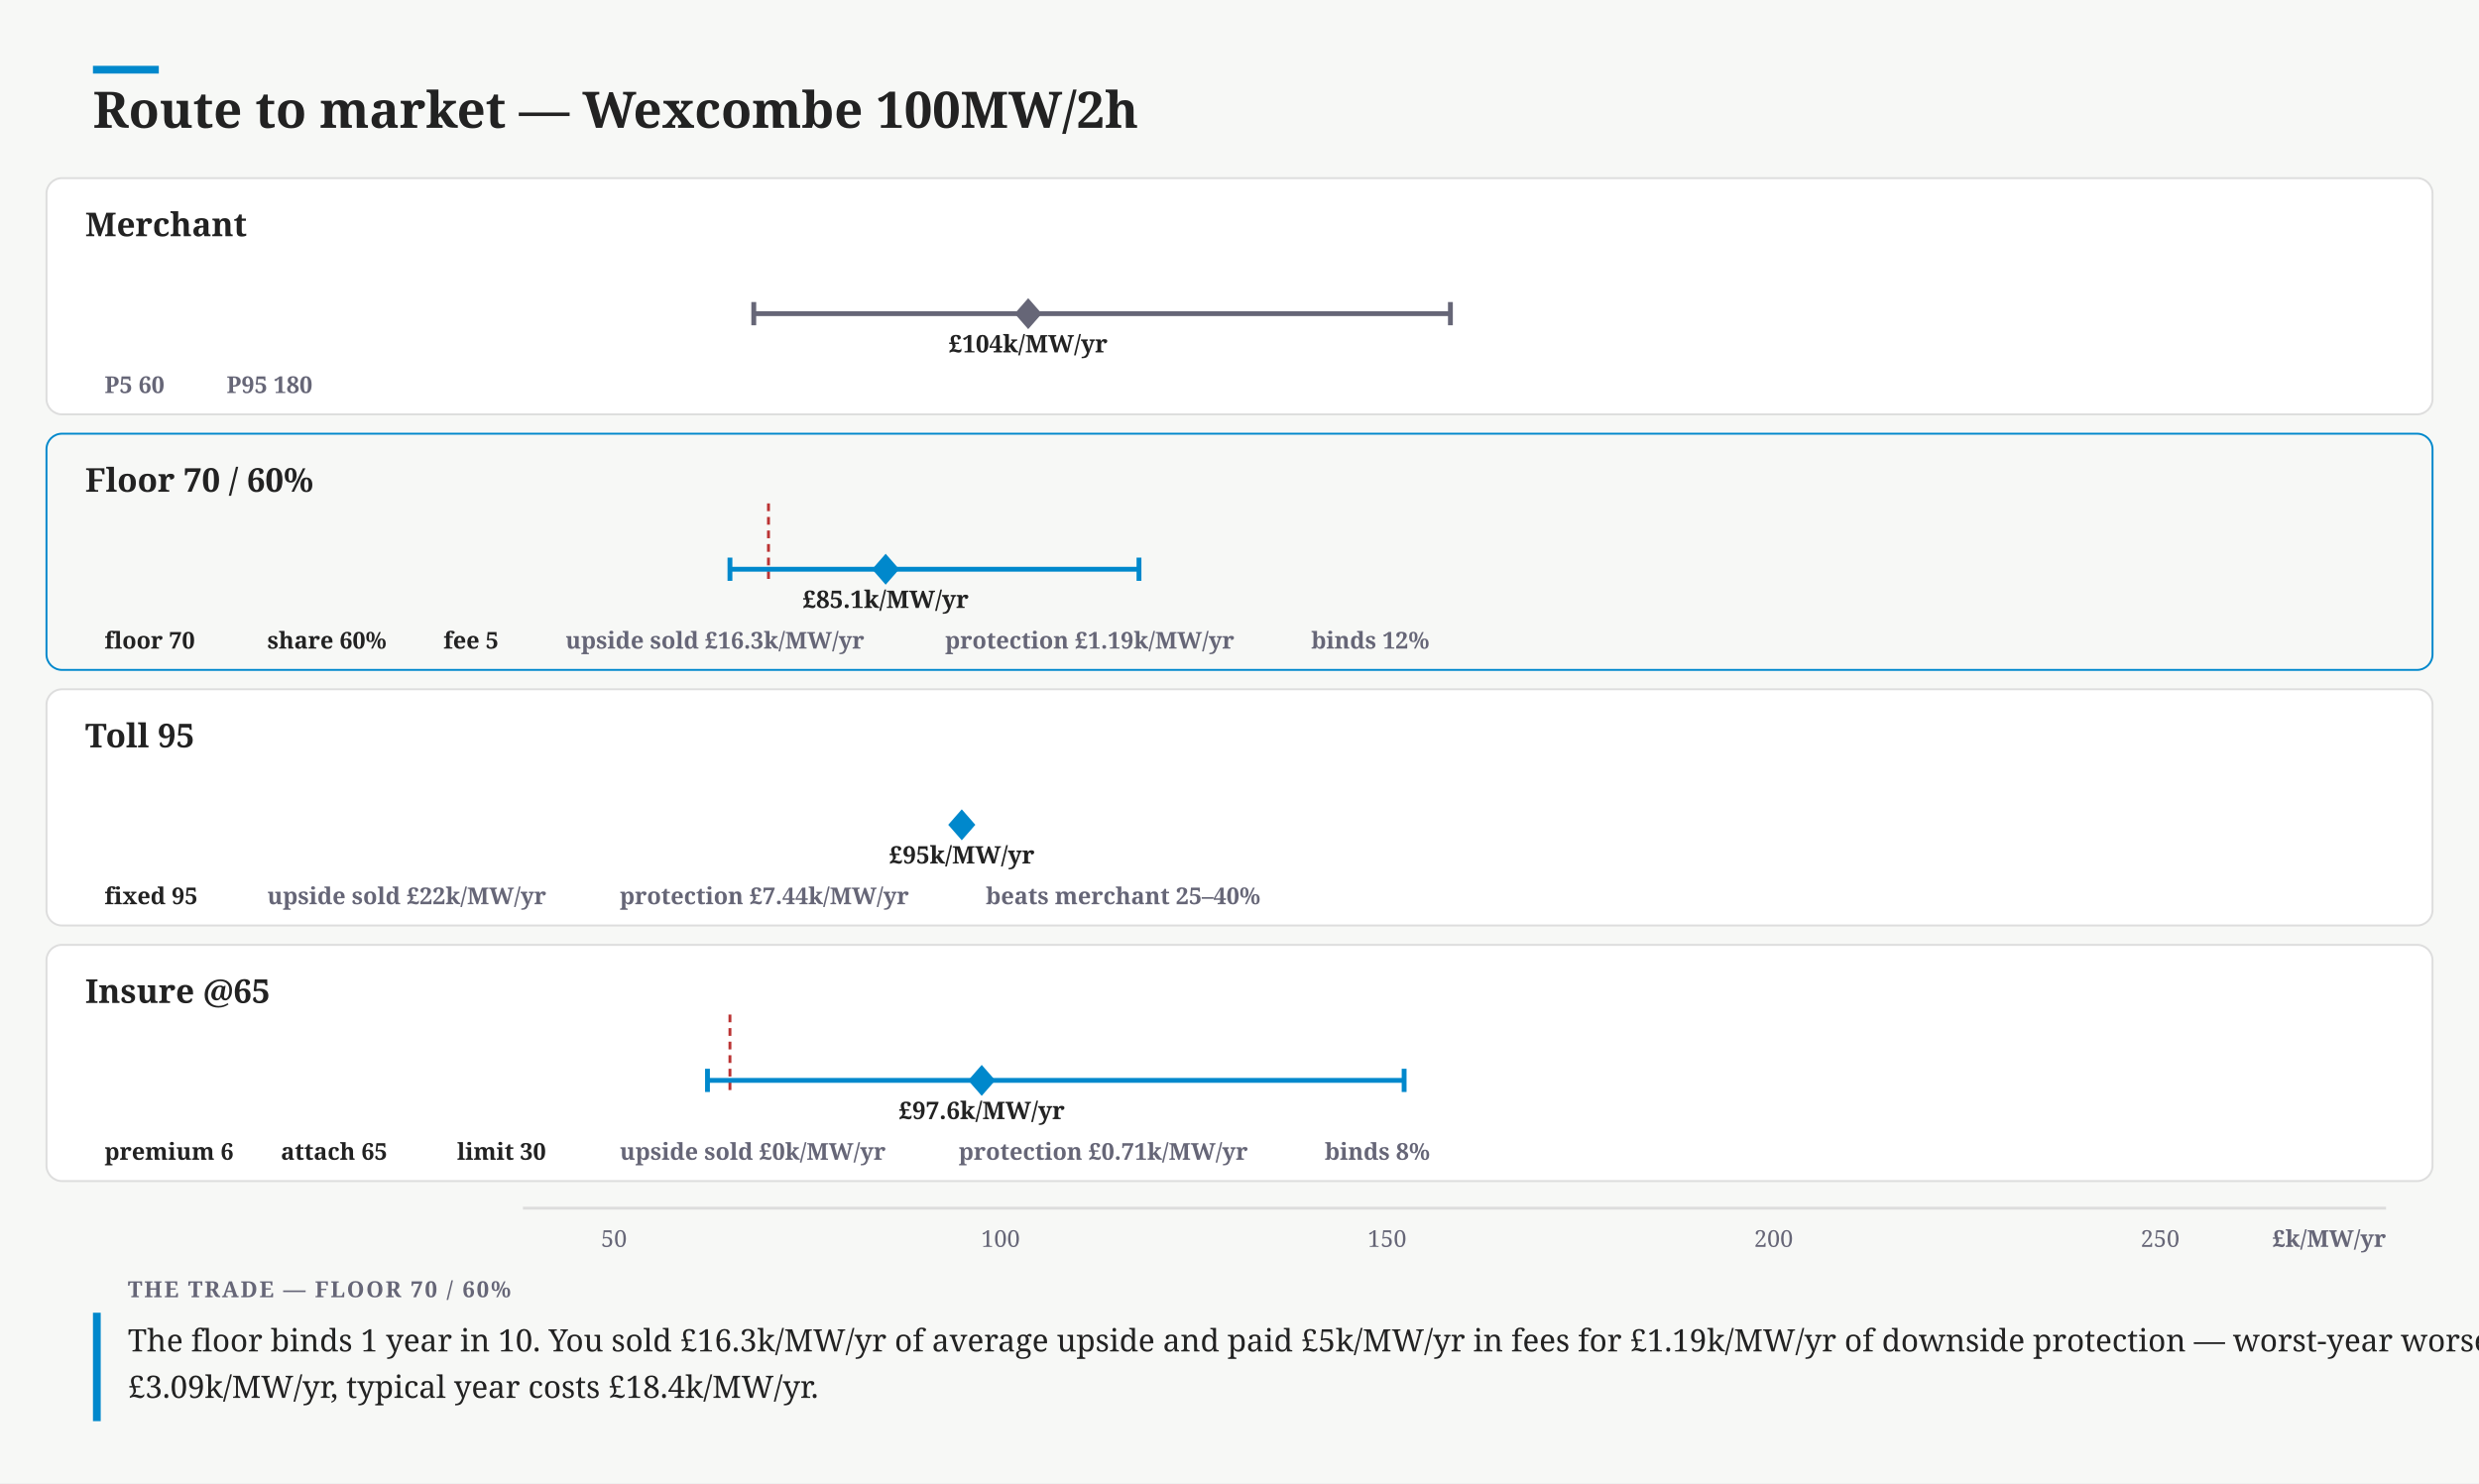
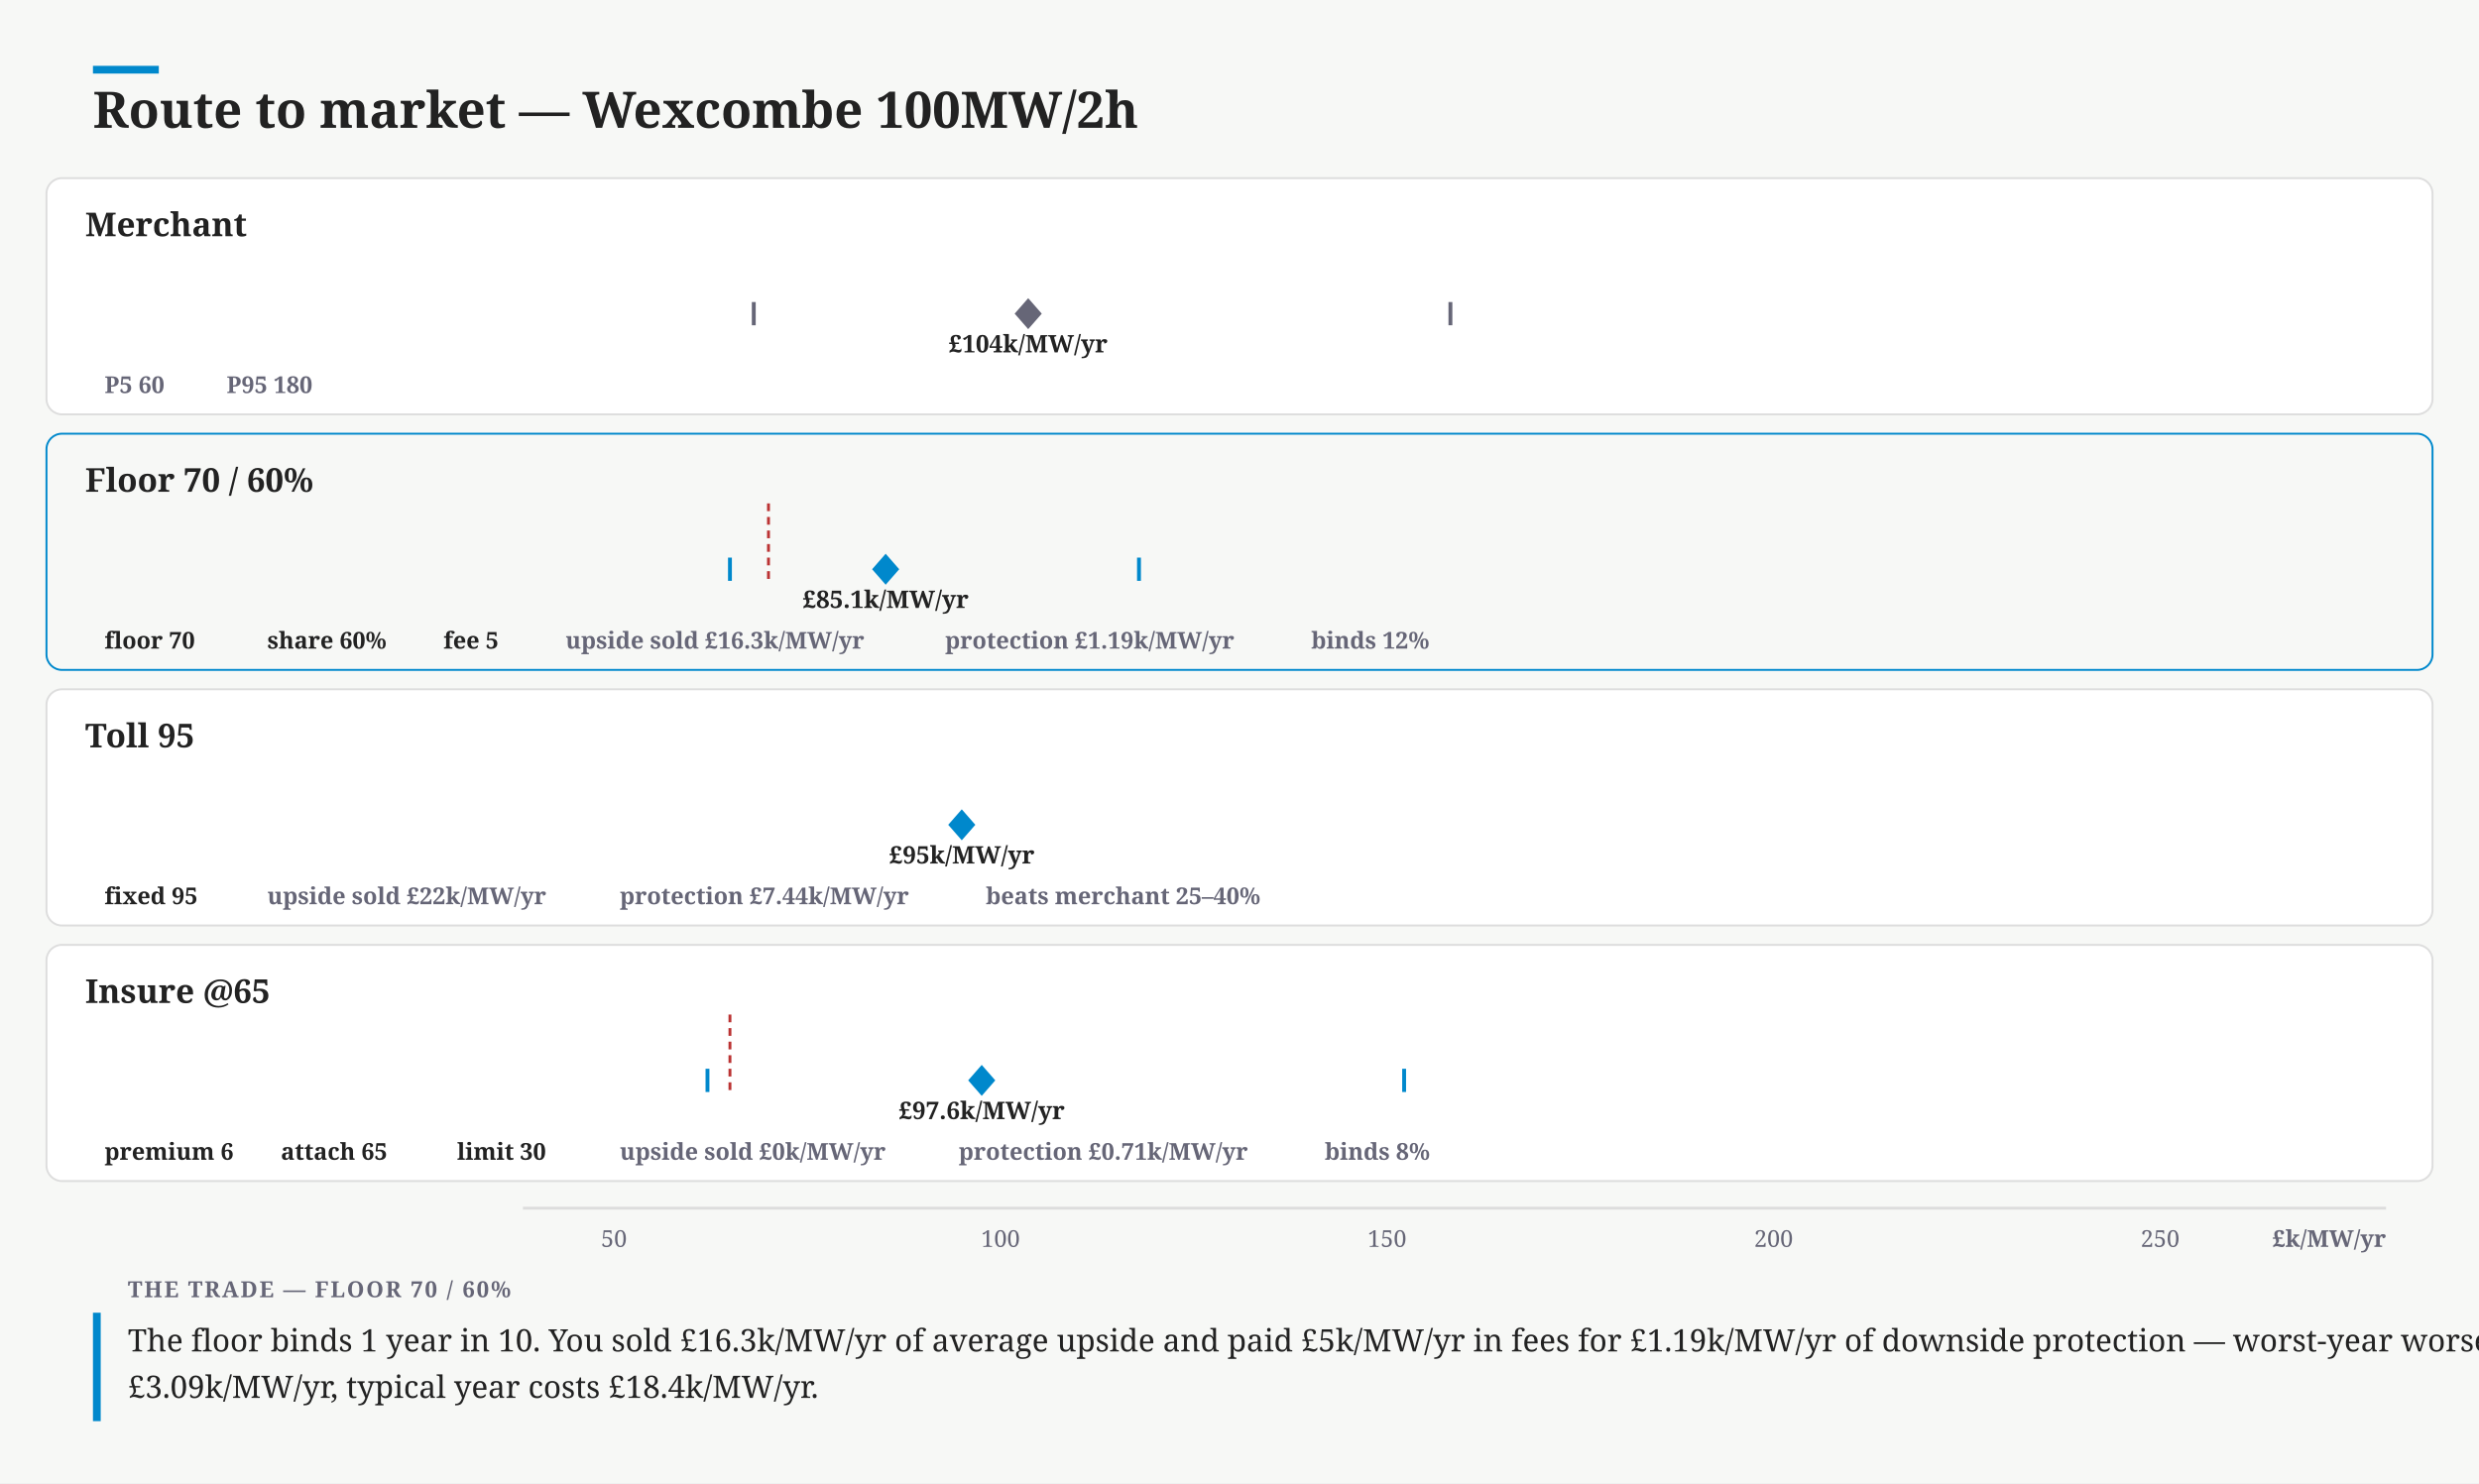
<svg xmlns="http://www.w3.org/2000/svg" width="1280" height="766" viewBox="0 0 1280 766" font-family="Charter,Georgia,serif">
  <rect width="1280" height="766" fill="#f7f8f6" />
  <rect x="48" y="34" width="34" height="4" fill="#08c" />
  <text x="48" y="66" font-size="26" font-weight="700" fill="#222">Route to market — Wexcombe 100MW/2h</text>
  <rect x="24" y="92" width="1232" height="122" rx="8" fill="#fff" stroke="#ddd" />
  <text x="44" y="122" font-size="17" font-weight="700" fill="#222">Merchant</text>
  <path d="M270.0 162 L277.5 159.2 L292.5 159.8 L307.6 157.9 L322.6 156.8 L337.6 154.1 L352.7 151.1 L367.7 150.2 L382.7 145.0 L397.8 143.3 L412.8 137.5 L427.8 138.6 L442.9 136.3 L457.9 132.0 L472.9 132.8 L488.0 134.8 L503.0 135.6 L518.0 135.8 L533.0 135.9 L548.1 137.8 L563.1 135.7 L578.1 139.4 L593.2 141.5 L608.2 141.3 L623.2 143.3 L638.3 145.2 L653.3 147.1 L668.3 148.5 L683.4 150.6 L698.4 151.4 L713.4 150.7 L728.5 153.8 L743.5 154.5 L758.5 155.3 L773.5 155.9 L788.6 157.4 L803.6 158.1 L818.6 157.8 L833.7 158.1 L848.7 158.2 L863.7 158.9 L878.8 159.1 L893.8 160.1 L908.8 159.9 L923.9 159.9 L938.9 159.7 L953.9 160.6 L969.0 160.8 L984.0 160.7 L999.0 161.1 L1014.0 160.5 L1029.1 161.5 L1044.1 161.5 L1059.1 161.7 L1074.2 161.6 L1089.2 161.6 L1104.2 161.6 L1119.3 161.5 L1134.3 161.7 L1149.3 161.8 L1164.4 161.8 L1179.4 161.8 L1194.4 161.9 L1209.5 161.9 L1224.5 160.6 L1232.0 162 Z" fill="none" stroke="none" />
-   <line x1="389.2" y1="162" x2="748.9" y2="162" stroke="#667" stroke-width="2.5" />
-   <line x1="389.2" y1="156" x2="389.2" y2="168" stroke="#667" stroke-width="2.5" />
-   <line x1="748.9" y1="156" x2="748.9" y2="168" stroke="#667" stroke-width="2.5" />
+   <rect x="389.2" y="156.5" width="359.7" height="11" rx="5.5" fill="none" />
+   <line x1="389.2" y1="156" x2="389.2" y2="168" stroke="#667" stroke-width="2" />
+   <line x1="748.9" y1="156" x2="748.9" y2="168" stroke="#667" stroke-width="2" />
  <path d="M530.9 154 l7 8 l-7 8 l-7 -8 Z" fill="#667" />
  <text x="530.86" y="182" font-size="12.5" font-weight="600" text-anchor="middle" fill="#222">£104k/MW/yr</text>
  <g>
    <rect x="44.0" y="188" width="55.0" height="22" rx="11" fill="none" />
    <text x="54" y="203" font-size="12" font-weight="600" fill="#667">P5 60</text>
  </g>
  <g>
    <rect x="107.0" y="188" width="69.0" height="22" rx="11" fill="none" />
    <text x="117" y="203" font-size="12" font-weight="600" fill="#667">P95 180</text>
  </g>
  <rect x="24" y="224" width="1232" height="122" rx="8" fill="none" stroke="#08c" />
  <text x="44" y="254" font-size="17" font-weight="700" fill="#222">Floor 70 / 60%</text>
  <rect x="270" y="264" width="126.8" height="30" fill="none" />
  <line x1="396.8" y1="260" x2="396.8" y2="300" stroke="#b33" stroke-width="1.5" stroke-dasharray="4 3" />
  <path d="M270.0 294 L277.5 294.0 L292.5 294.0 L307.6 294.0 L322.6 294.0 L337.6 294.0 L352.7 294.0 L367.7 294.0 L382.7 264.0 L397.8 282.1 L412.8 280.3 L427.8 280.3 L442.9 281.1 L457.9 281.6 L472.9 281.7 L488.0 283.0 L503.0 284.3 L518.0 285.6 L533.0 286.8 L548.1 288.4 L563.1 288.7 L578.1 290.2 L593.2 290.6 L608.2 291.4 L623.2 292.0 L638.3 292.1 L653.3 292.4 L668.3 292.7 L683.4 293.0 L698.4 293.0 L713.4 293.3 L728.5 293.4 L743.5 293.4 L758.5 293.7 L773.5 293.8 L788.6 293.8 L803.6 293.8 L818.6 293.8 L833.7 293.9 L848.7 293.9 L863.7 294.0 L878.8 293.9 L893.8 293.9 L908.8 294.0 L923.9 294.0 L938.9 294.0 L953.9 294.0 L969.0 294.0 L984.0 294.0 L999.0 294.0 L1014.0 294.0 L1029.1 294.0 L1044.1 294.0 L1059.1 294.0 L1074.2 294.0 L1089.2 294.0 L1104.2 294.0 L1119.3 294.0 L1134.3 294.0 L1149.3 294.0 L1164.4 294.0 L1179.4 294.0 L1194.4 294.0 L1209.5 294.0 L1224.5 293.9 L1232.0 294 Z" fill="none" stroke="none" />
-   <line x1="376.9" y1="294" x2="588.1" y2="294" stroke="#08c" stroke-width="2.5" />
-   <line x1="376.9" y1="288" x2="376.9" y2="300" stroke="#08c" stroke-width="2.5" />
-   <line x1="588.1" y1="288" x2="588.1" y2="300" stroke="#08c" stroke-width="2.5" />
+   <rect x="376.9" y="288.5" width="211.3" height="11" rx="5.5" fill="none" />
+   <line x1="376.9" y1="288" x2="376.9" y2="300" stroke="#08c" stroke-width="2" />
+   <line x1="588.1" y1="288" x2="588.1" y2="300" stroke="#08c" stroke-width="2" />
  <path d="M457.3 286 l7 8 l-7 8 l-7 -8 Z" fill="#08c" />
  <text x="457.29" y="314" font-size="12.5" font-weight="600" text-anchor="middle" fill="#222">£85.1k/MW/yr</text>
  <g>
    <rect x="44.0" y="320" width="76.0" height="22" rx="11" fill="none" />
    <text x="54" y="335" font-size="12" font-weight="600" fill="#222">floor 70</text>
  </g>
  <g>
    <rect x="128.0" y="320" width="83.0" height="22" rx="11" fill="none" />
    <text x="138" y="335" font-size="12" font-weight="600" fill="#222">share 60%</text>
  </g>
  <g>
    <rect x="219.0" y="320" width="55.0" height="22" rx="11" fill="none" />
    <text x="229" y="335" font-size="12" font-weight="600" fill="#222">fee 5</text>
  </g>
  <g>
    <rect x="282.0" y="320" width="188.0" height="22" rx="11" fill="none" />
    <text x="292" y="335" font-size="12" font-weight="600" fill="#667">upside sold £16.3k/MW/yr</text>
  </g>
  <g>
    <rect x="478.0" y="320" width="181.0" height="22" rx="11" fill="none" />
    <text x="488" y="335" font-size="12" font-weight="600" fill="#667">protection £1.19k/MW/yr</text>
  </g>
  <g>
    <rect x="667.0" y="320" width="83.0" height="22" rx="11" fill="none" />
    <text x="677" y="335" font-size="12" font-weight="600" fill="#667">binds 12%</text>
  </g>
  <rect x="24" y="356" width="1232" height="122" rx="8" fill="#fff" stroke="#ddd" />
  <text x="44" y="386" font-size="17" font-weight="700" fill="#222">Toll 95</text>
-   <line x1="496.6" y1="426" x2="496.6" y2="426" stroke="#08c" stroke-width="2.5" />
-   <line x1="496.6" y1="420" x2="496.6" y2="432" stroke="#08c" stroke-width="2.5" />
-   <line x1="496.6" y1="420" x2="496.6" y2="432" stroke="#08c" stroke-width="2.5" />
+   <rect x="496.6" y="420.5" width="0.0" height="11" rx="5.5" fill="none" />
+   <line x1="496.6" y1="420" x2="496.6" y2="432" stroke="#08c" stroke-width="2" />
+   <line x1="496.6" y1="420" x2="496.6" y2="432" stroke="#08c" stroke-width="2" />
  <path d="M496.6 418 l7 8 l-7 8 l-7 -8 Z" fill="#08c" />
  <text x="496.63" y="446" font-size="12.5" font-weight="600" text-anchor="middle" fill="#222">£95k/MW/yr</text>
  <g>
    <rect x="44.0" y="452" width="76.0" height="22" rx="11" fill="none" />
    <text x="54" y="467" font-size="12" font-weight="600" fill="#222">fixed 95</text>
  </g>
  <g>
    <rect x="128.0" y="452" width="174.0" height="22" rx="11" fill="none" />
    <text x="138" y="467" font-size="12" font-weight="600" fill="#667">upside sold £22k/MW/yr</text>
  </g>
  <g>
    <rect x="310.0" y="452" width="181.0" height="22" rx="11" fill="none" />
    <text x="320" y="467" font-size="12" font-weight="600" fill="#667">protection £7.44k/MW/yr</text>
  </g>
  <g>
    <rect x="499.0" y="452" width="167.0" height="22" rx="11" fill="none" />
    <text x="509" y="467" font-size="12" font-weight="600" fill="#667">beats merchant 25–40%</text>
  </g>
  <rect x="24" y="488" width="1232" height="122" rx="8" fill="#fff" stroke="#ddd" />
  <text x="44" y="518" font-size="17" font-weight="700" fill="#222">Insure @65</text>
  <rect x="270" y="528" width="106.9" height="30" fill="none" />
  <line x1="376.9" y1="524" x2="376.9" y2="564" stroke="#b33" stroke-width="1.5" stroke-dasharray="4 3" />
  <path d="M270.0 558 L277.5 558.0 L292.5 558.0 L307.6 558.0 L322.6 557.9 L337.6 557.9 L352.7 528.0 L367.7 547.6 L382.7 545.3 L397.8 544.6 L412.8 544.0 L427.8 541.8 L442.9 542.4 L457.9 541.8 L472.9 544.0 L488.0 542.4 L503.0 543.6 L518.0 543.6 L533.0 544.1 L548.1 544.5 L563.1 545.3 L578.1 547.4 L593.2 546.8 L608.2 547.8 L623.2 549.3 L638.3 550.2 L653.3 551.6 L668.3 551.3 L683.4 552.3 L698.4 552.4 L713.4 554.1 L728.5 553.9 L743.5 554.3 L758.5 555.3 L773.5 555.8 L788.6 555.4 L803.6 555.8 L818.6 556.0 L833.7 556.0 L848.7 556.4 L863.7 556.6 L878.8 556.9 L893.8 556.6 L908.8 556.8 L923.9 557.2 L938.9 557.3 L953.9 557.3 L969.0 557.4 L984.0 557.3 L999.0 557.5 L1014.0 557.7 L1029.1 557.8 L1044.1 557.8 L1059.1 557.7 L1074.2 557.8 L1089.2 557.8 L1104.2 557.7 L1119.3 557.9 L1134.3 557.9 L1149.3 557.9 L1164.4 557.9 L1179.4 558.0 L1194.4 558.0 L1209.5 557.8 L1224.5 557.4 L1232.0 558 Z" fill="none" stroke="none" />
-   <line x1="365.3" y1="558" x2="725.0" y2="558" stroke="#08c" stroke-width="2.5" />
-   <line x1="365.3" y1="552" x2="365.3" y2="564" stroke="#08c" stroke-width="2.5" />
-   <line x1="725.0" y1="552" x2="725.0" y2="564" stroke="#08c" stroke-width="2.5" />
+   <rect x="365.3" y="552.5" width="359.7" height="11" rx="5.5" fill="none" />
+   <line x1="365.3" y1="552" x2="365.3" y2="564" stroke="#08c" stroke-width="2" />
+   <line x1="725.0" y1="552" x2="725.0" y2="564" stroke="#08c" stroke-width="2" />
  <path d="M506.9 550 l7 8 l-7 8 l-7 -8 Z" fill="#08c" />
  <text x="506.91" y="578" font-size="12.5" font-weight="600" text-anchor="middle" fill="#222">£97.6k/MW/yr</text>
  <g>
    <rect x="44.0" y="584" width="83.0" height="22" rx="11" fill="none" />
    <text x="54" y="599" font-size="12" font-weight="600" fill="#222">premium 6</text>
  </g>
  <g>
    <rect x="135.0" y="584" width="83.0" height="22" rx="11" fill="none" />
    <text x="145" y="599" font-size="12" font-weight="600" fill="#222">attach 65</text>
  </g>
  <g>
    <rect x="226.0" y="584" width="76.0" height="22" rx="11" fill="none" />
    <text x="236" y="599" font-size="12" font-weight="600" fill="#222">limit 30</text>
  </g>
  <g>
    <rect x="310.0" y="584" width="167.0" height="22" rx="11" fill="none" />
    <text x="320" y="599" font-size="12" font-weight="600" fill="#667">upside sold £0k/MW/yr</text>
  </g>
  <g>
    <rect x="485.0" y="584" width="181.0" height="22" rx="11" fill="none" />
    <text x="495" y="599" font-size="12" font-weight="600" fill="#667">protection £0.71k/MW/yr</text>
  </g>
  <g>
    <rect x="674.0" y="584" width="76.0" height="22" rx="11" fill="none" />
    <text x="684" y="599" font-size="12" font-weight="600" fill="#667">binds 8%</text>
  </g>
  <line x1="270" y1="624" x2="1232" y2="624" stroke="#ddd" stroke-width="1.5" />
  <text x="317.01" y="644" font-size="12" text-anchor="middle" fill="#667">50</text>
  <text x="516.59" y="644" font-size="12" text-anchor="middle" fill="#667">100</text>
  <text x="716.17" y="644" font-size="12" text-anchor="middle" fill="#667">150</text>
  <text x="915.76" y="644" font-size="12" text-anchor="middle" fill="#667">200</text>
  <text x="1115.34" y="644" font-size="12" text-anchor="middle" fill="#667">250</text>
  <text x="1232" y="644" font-size="12" font-weight="600" text-anchor="end" fill="#667">£k/MW/yr</text>
  <rect x="48" y="678" width="4" height="56" fill="#08c" />
  <text x="66" y="670" font-size="11.5" font-weight="700" letter-spacing=".08em" fill="#667">THE TRADE — FLOOR 70 / 60%</text>
  <text x="66" y="698" font-size="16" fill="#222">The floor binds 1 year in 10. You sold £16.3k/MW/yr of average upside and paid £5k/MW/yr in fees for £1.19k/MW/yr of downside protection — worst-year worsens</text>
  <text x="66" y="722" font-size="16" fill="#222">£3.09k/MW/yr, typical year costs £18.4k/MW/yr.</text>
</svg>
